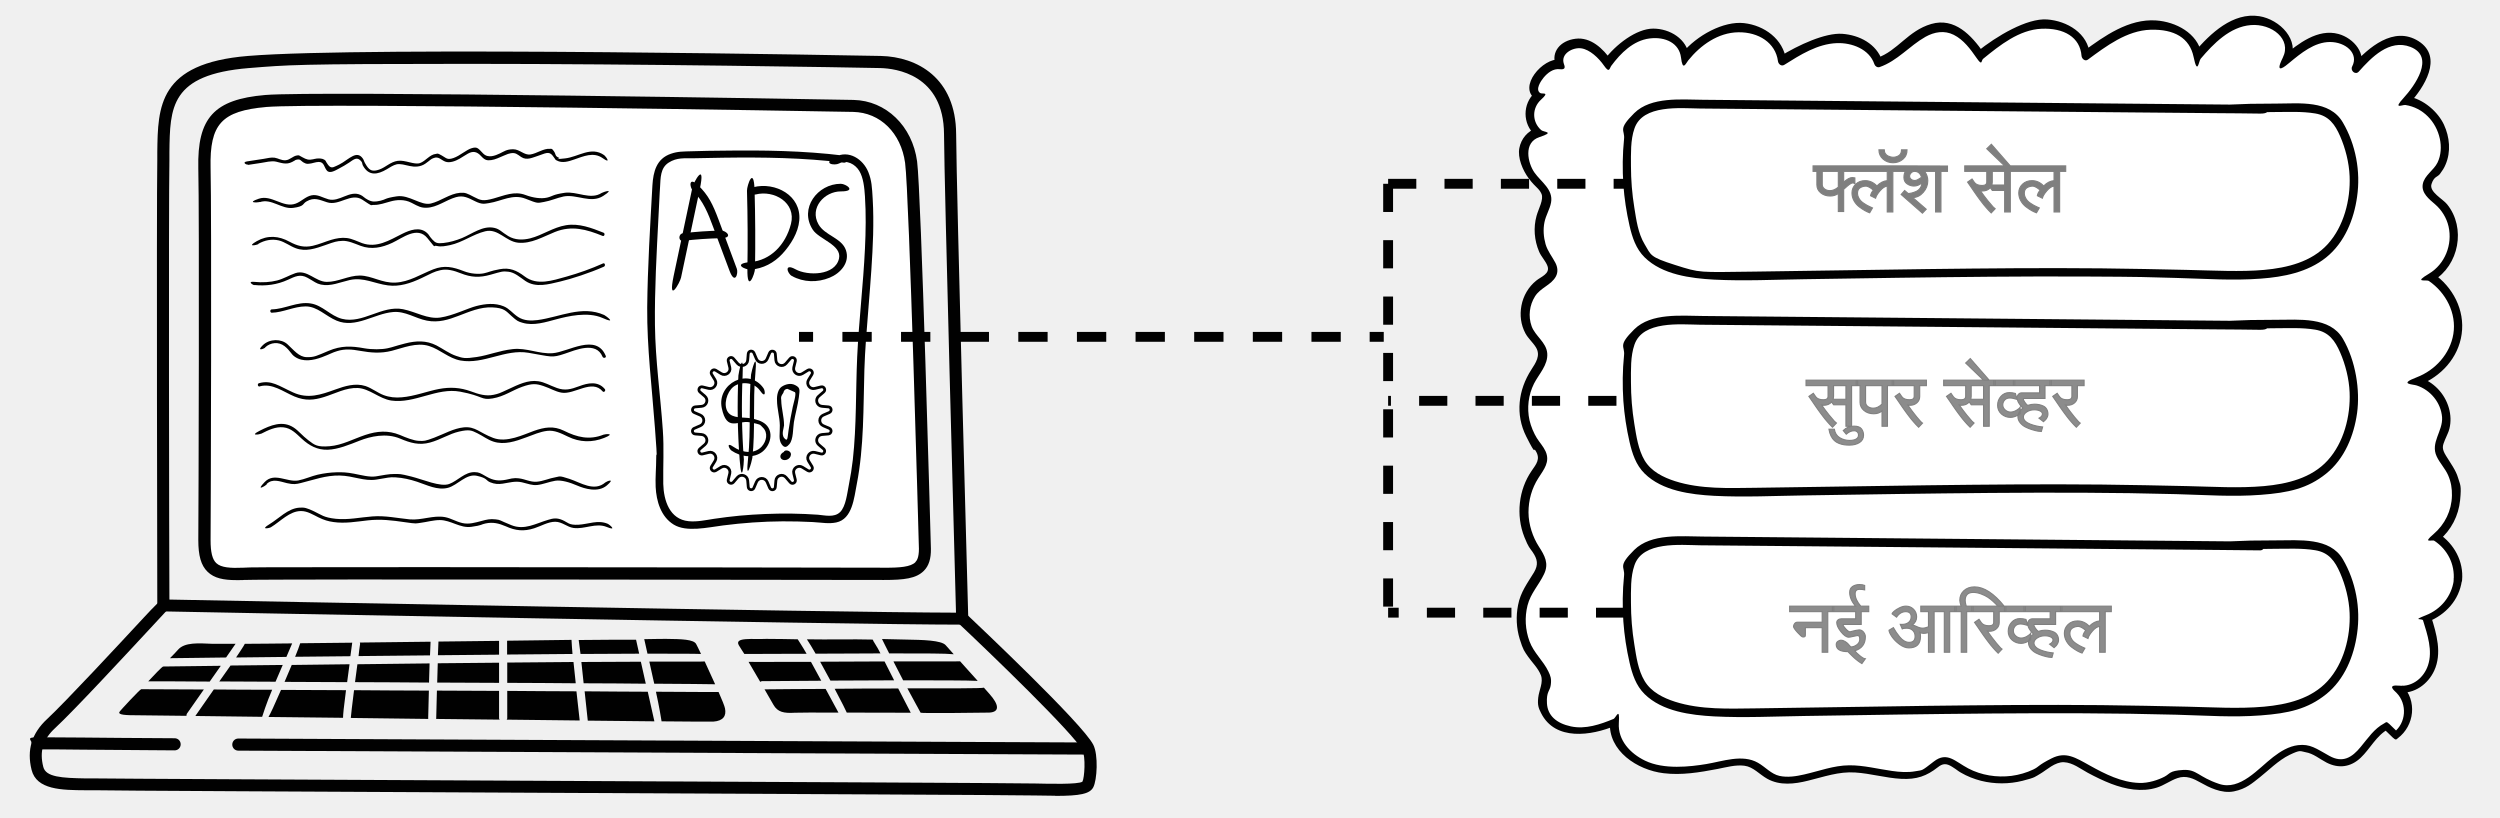
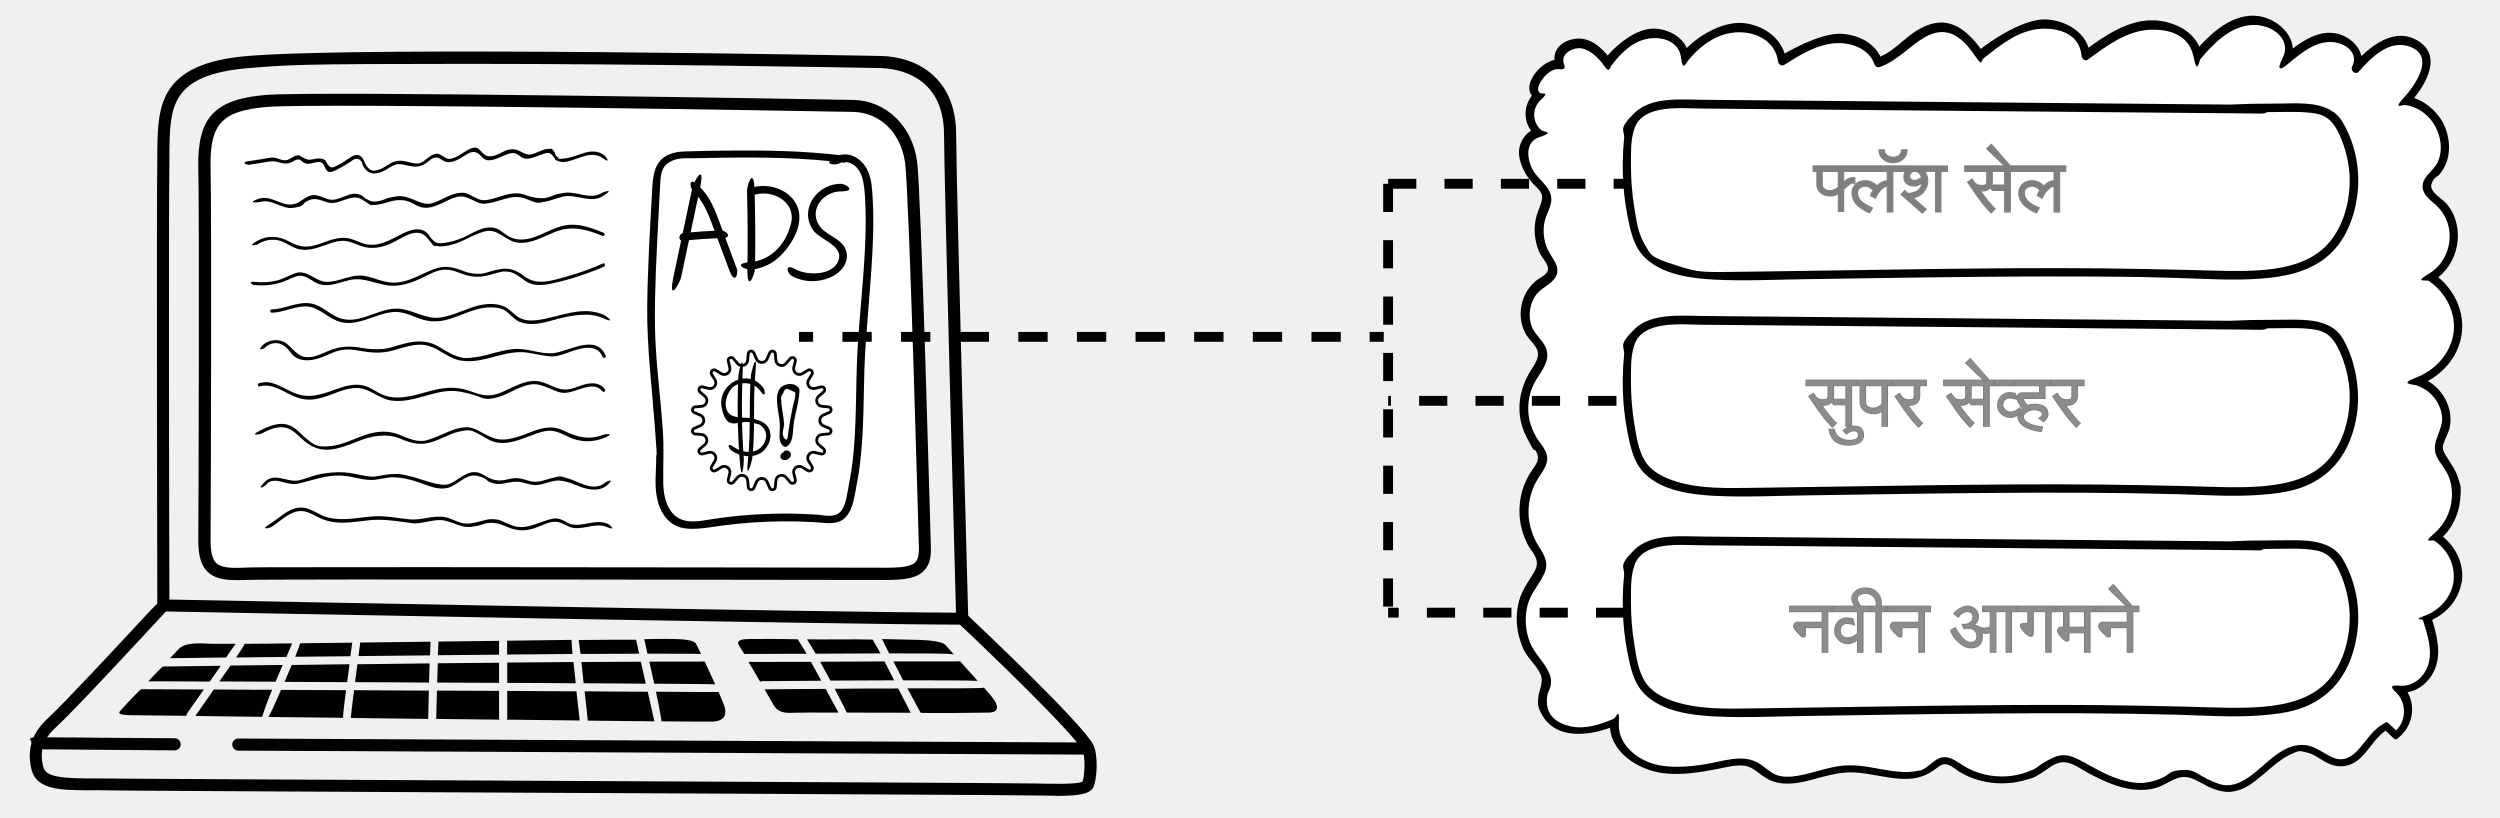
<svg xmlns="http://www.w3.org/2000/svg" id="Layer_1" version="1.1" viewBox="0 0 1773.8 580.2">
  <defs id="defs1">
    <style id="style1">
      .st0 {
        stroke-dasharray: 20 20;
      }

      .st0, .st1, .st2 {
        stroke-width: 7px;
      }

      .st0, .st1, .st2, .st3 {
        fill: none;
        stroke: #010101;
        stroke-miterlimit: 10;
      }

      .st2 {
        stroke-dasharray: 20.8 20.8;
      }

      .st4 {
        fill: #fff;
      }

      .st3 {
        stroke-width: 2px;
      }

      .st5 {
        fill: #010101;
      }
    </style>
  </defs>
  <g id="g2">
    <path class="st4" d="M1743.9,412.6c-1.4,11.8-10.1,22.5-21.8,26.8,3.2,10.2,6.5,21,4.1,31.5-2.4,10.4-12.5,20.2-23.7,18.7,9.2,8.8,7.9,25.4-2.6,32.8-2.2-2.2-4.4-4.3-6.7-6.5-13.1,6.5-17.9,26.8-32.7,26.2-8.2-.3-14.3-7.7-22.2-9.8-23-6.2-38.5,32.1-61.9,27.6-9.8-1.9-17.5-11.3-27.5-10.5-5.8.4-10.7,4.3-16,6.6-18.1,7.9-38.8-2.6-55.9-12.4-4.3-2.4-9-5-14-4.5-5.2.5-9.5,4.1-13.8,6.9-17.6,11.4-42.8,10.8-59.8-1.4-3-2.1-6.2-4.8-10-4.4-3.5.4-6,3.2-8.7,5.3-16.4,12.7-40.7-.6-61.8.9-18.5,1.3-38.4,14.1-54,4.5-3.8-2.3-6.7-5.7-10.7-7.6-5.9-2.8-13-1.7-19.5-.5-16.3,3.1-33.2,6.8-49.4,3.2-16.2-3.6-31.4-17.1-29.8-32.7-10,4.3-21.1,7.5-31.8,5.3-10.7-2.2-20.3-11.5-19.1-21.8.5-4.3,2.9-8.5,2.8-12.8-.2-6.5-5.5-11.6-9.4-16.9-11-15-11.4-36.3-1-51.7,3.4-5,8-10.1,7.2-15.9-.5-3.6-3-6.6-5-9.7-10.5-15.7-10.3-37.2.5-52.7,2.3-3.3,5.1-6.6,5.2-10.5,0-4.4-3.2-8-5.8-11.7-9.7-13.4-10.4-32.1-1.8-46.2,3.6-6,9-12.3,7.2-18.9-1.1-3.9-4.5-6.8-7-10.1-8.8-11.4-5.9-29.4,6.2-37.8,3.5-2.4,7.9-4.7,8.4-8.7.4-3.1-1.9-5.8-3.6-8.5-6.5-9.6-7.9-22.2-3.6-32.9,1.5-3.7,3.7-7.5,3-11.4-.6-3.5-3.4-6.2-5.9-8.9-5.1-5.4-9.8-11.7-10.7-18.9s3-15.4,10.4-17.4c-7.8-6.4-7.9-19.4-.1-25.8-9-5.2,5.1-24.5,15.5-22.5-3.2-7.4,5.8-15.6,14.3-14.9s15.2,7.1,19.7,13.9c6.8-9.4,16-18.3,27.9-20.6,11.9-2.3,26.2,4.9,27.1,16.3,8.9-11.2,22.2-20.3,37-20.8,14.8-.6,30.4,9.5,31.8,23.5,11.1-7,22.8-14.2,36.1-15.6,13.3-1.5,28.6,4.8,32.2,17,17.6-5.7,29.2-27.1,47.6-24.9,11.1,1.3,18.5,11,24.7,19.8,11.9-9.7,24.8-19.7,40.3-21.9,15.5-2.2,34,7.2,34.7,22,12.7-9.4,26.2-19.1,42.1-21.3,15.9-2.2,34.7,6.2,37.3,21.2,9.8-11.6,22-23.4,37.7-24.8,15.7-1.4,32.6,14.4,25.3,27.6,9-7.5,19-15.4,30.9-15.6,12-.2,24.1,12.1,18.3,21.9,6.1-6.8,12.5-13.8,21.1-17.5,8.6-3.6,20.1-2.8,25.8,4.3,8.6,10.9-1.3,25.9-10.9,36.1,23.6,3,36,34.9,20.2,51.7-2.5,2.7-5.7,5.3-5.9,8.9-.2,4.6,4.6,7.8,8.3,10.9,16.7,13.9,13.9,43-5.1,53.8,13.2,8.6,20.8,24.5,18.9,39.6-1.9,15.1-13.3,28.8-28.3,34.2,15.1,4.5,24.2,22,18.6,36-1.5,3.8-4,7.5-3.8,11.5.2,4.5,3.6,8.2,6.2,12,10.7,15.8,7.2,38.8-7.8,51,10.4,6.5,16.5,18.8,15.2,30.6Z" id="path1" />
    <path class="st5" d="M1741,411.8c-1.6,11.3-9.1,20.5-19.7,24.7s-2.6,2-2.1,3.7c3.1,10,7,21.5,3.5,31.9-2.9,8.7-10.9,15.3-20.2,14.4s-3.8,3.4-2.1,5.1c7.7,7.9,6.9,21.4-2,28.1l3.6.5c-2.2-2.2-4.4-4.3-6.7-6.5s-2.4-1.1-3.6-.5c-7.2,3.8-11.6,10.6-16.7,16.7-6.2,7.6-12.8,11.7-22.3,6.4s-13.6-8.6-22.2-7.6c-6.6.8-12.4,4.4-17.6,8.4-10.6,8.1-23.4,24.1-38.4,19.1s-15.7-10.5-25.6-9.9-9,2.6-13.2,4.8-11.4,4.7-18,4.4c-12.4-.4-24.1-6.3-34.7-12.2s-17.3-10.3-27.4-5.2-8.4,5.7-13,7.9-10.1,3.8-15.4,4.5c-10.4,1.3-21.4-.4-30.7-5.3s-15-12.2-24.4-4.9-7.7,5.9-13,6.9-11.2.6-16.7-.2c-10.1-1.4-20.2-4.1-30.4-4-11,.1-21.3,4.1-31.9,6.5-5.7,1.3-11.8,2.3-17.6,1s-9.9-6.3-15.2-9.3c-11-6.3-25.1-1-36.6.9s-30.1,4.1-43.5-2.4c-10.4-5-19.4-14.5-18.6-26.7s-2-3.6-3.8-2.9c-9.4,3.9-19.9,7.5-30.2,5.3s-16.5-7.7-17-16.3,2.1-8.6,2.7-13.1-.2-6.5-1.7-9.6c-3.7-7.7-10.4-13.2-13.4-21.4s-3.5-17-1.4-25.4c2.2-8.7,8-14.4,11.7-22.2,3.7-7.6.5-13.2-3.7-19.7s-7.3-15.5-7.3-24.2c0-8.6,2.3-17,7-24.3,3.9-6.1,8.5-11.5,5.1-19-1.6-3.5-4.2-6.2-6.2-9.4s-4.2-8.2-5.2-12.7c-1.9-8.6-.8-17.9,3.2-25.9,3.5-6.9,10.1-13.3,9.4-21.6-.7-7.8-8.6-12.2-11.1-19.2s-1.5-14.9,2.4-21.1,11.5-8,14.8-14.1c1.7-3.1,1.3-6.6-.3-9.7-2.4-4.6-5.5-8.2-7-13.3-1.4-5-1.8-10.3-.8-15.4s3.8-9.2,4.7-14.1c1.7-9.3-7.1-14.6-11.8-21.3s-8-21.3,3.5-25.1,3.1-3.4,1.3-5c-6.6-5.8-6.6-15.7-.1-21.6s.9-3.7-.6-4.7c-3.7-2.4.5-8.6,2.4-10.9,2.8-3.4,6.9-6.6,11.5-6s3.5-2.1,2.9-3.8c-2.5-7.2,6.4-11.9,12.4-11s12.2,6.7,16.1,12.3,3.8,1.9,5.2,0c6.6-8.9,15.5-17.8,27-19.3s21.2,3.5,22.4,13.5,3.3,4.4,5.1,2.1c8.7-10.8,21.2-19.8,35.6-20s26.4,7.5,28.1,20.5c.3,2.1,2.4,3.9,4.5,2.6,11.3-7.1,23.6-14.9,37.3-15.4,10.5-.4,23,4.2,26.6,14.9.5,1.5,2.1,2.6,3.7,2.1,12.7-4.4,21.1-15,32.6-21.5,6.3-3.5,13.4-4.7,20-1.4,7,3.5,11.9,10.2,16.2,16.4s3.1,1.9,4.7.6c11.8-9.6,25.5-20.6,41.4-21.3s27.4,6,28.4,19.3c.2,2,2.5,4.1,4.5,2.6,13-9.6,27.7-20.7,44.5-21.2s27.7,5.8,30.5,19.3,3.6,3,5,1.3c9.1-10.7,20.7-22.7,35.6-23.9s29.2,10,22.7,23.1,2.1,5.8,4.7,3.6c8.1-6.7,17.7-14.7,28.8-14.7s20.6,8.1,15.7,17.4c-1.5,2.9,2.3,6.3,4.7,3.6,8.9-10,21.7-23.3,36.7-17.5,17.8,7,2.9,27.7-4.9,36.2s-1,4.7,1.3,5c12.5,1.9,21.8,11.8,24.4,23.9,1.2,5.6.9,11.7-1.6,16.9-2.7,5.6-9.4,9.1-10.5,15.4s4.5,10.6,8.9,14.4,8,9.4,9.4,15.6c2.9,12.8-2.5,26.7-13.9,33.5s-1.8,3.9,0,5.2c12,8.2,19.7,22.9,17.3,37.6-2.3,14.1-12.9,25.7-26,30.7s-3,4.8,0,5.8c9.8,3.2,17.2,12.2,18,22.5.7,9.9-8.5,18.1-3.8,27.9,2.2,4.7,6,8.5,8.1,13.3s2.8,9.5,2.7,14.4c-.2,10.7-5,20.5-13.1,27.4s-.9,3.7.6,4.7c9.4,6.2,14.7,16.7,13.7,28s5.7,3.8,6,0c1.2-13.4-5.6-25.8-16.7-33.2l.6,4.7c8.4-7.2,13.6-17.3,14.7-28.3s0-10.8-1.5-16-5.3-10.3-8.5-15.5-2.5-7-.8-11.2,2.5-5.2,3.2-8c1.2-4.8,1-10-.4-14.8-3-10.4-11-18.6-21.3-21.9v5.8c15.6-5.9,28.1-19.4,30.4-36.3,2.4-17-6.3-33.5-20.2-43v5.2c18.3-10.9,23.4-37.5,9.9-54.2-3.1-3.9-12.9-8.8-11.1-14.4s4.3-4.9,6-7.2,3-4.2,4-6.7c3.9-9.1,2.9-19.5-1.2-28.3s-14.4-18.3-25.8-20l1.3,5c10.2-11,24.4-32.8,6.5-44.2-17.6-11.1-35.6,4.6-46.7,17l4.7,3.6c5.9-11.3-3.9-22.7-14.8-25.7-14.7-4-28.6,6.9-39.1,15.7l4.7,3.6c7.5-15-7.4-29.6-21.7-31.9-18.8-3-34.9,12.3-46,25.4l5,1.3c-3-14.8-18.3-22.7-32.3-23.7-19.4-1.3-36.7,11-51.5,21.9l4.5,2.6c-1.2-15.4-16.2-24.2-30.4-25.2s-35.7,11.7-49.7,23l4.7.6c-8.6-12.3-20.5-25.2-37.1-20.4s-23.9,19.1-38.5,24.1l3.7,2.1c-4.1-12.1-16.2-18.3-28.3-19.2s-31.2,7.9-44.4,16.1l4.5,2.6c-2-15-15.5-24.7-29.9-26.3s-33.5,8.6-44,21.5l5.1,2.1c-1.5-12.4-13.7-19.7-25.5-19.7s-26.7,11.2-35,22.5h5.2c-5.7-8.2-14.5-16.7-25.4-15.3s-17.3,9.4-14.1,18.6l2.9-3.8c-11.7-1.5-30.1,19.4-17,28.1l-.6-4.7c-8.8,8-8.8,22.2.1,30.1l1.3-5c-6.6,2.2-11.1,7.6-12.4,14.3s2.2,15.6,6.9,21.8,7,6.6,8.8,10.6-2.2,10.8-3.5,15.7c-2.3,8.3-1.6,17.3,1.8,25.3,1.5,3.6,4.7,6.7,6,10.3,1.9,5.5-4.6,7.5-8,10.3-5.5,4.4-9.2,10.8-10.5,17.7s-.4,13.7,2.8,19.7c2,3.7,5.3,6.4,7.5,10,3.5,5.7-.2,11-3.3,15.8-9.3,14.4-11.5,31.7-3.6,47.4s4.6,6.7,6.7,10.2c3.6,5.8.4,9.4-2.9,14.2-4.6,6.7-7.4,14.5-8.3,22.6-.9,8.2.1,16.7,3.2,24.4s3.6,7.3,5.9,10.7c3.4,5,4.1,8.9.9,14.3-4.7,7.7-9.6,14.1-11.3,23.2-1.6,8-1.2,16.4,1.2,24.2s3.3,8.6,5.9,12.4,7.2,8.2,9.1,13.2-1.3,10.5-1.9,15.9.3,7.5,2,10.9c10,20.1,35.8,16.1,52.7,9l-3.8-2.9c-1.5,20.9,19.6,34.4,38,36.6,12.8,1.6,25.7-.6,38.3-3,6.2-1.2,12.8-3.1,19.1-2.3s10.6,6.1,16.1,9.2c9,5.1,19.5,3.8,29.1,1.4,11.1-2.7,21.8-6.6,33.4-5.8,11,.7,21.6,3.9,32.6,4.5s18.1-2,26-8.2c3.5-2.8,6.1-2.9,10.1-.4s4.1,3,6.3,4.2c4.4,2.6,9.3,4.5,14.3,5.8,9.6,2.4,19.9,2.4,29.4,0s8.9-2.9,12.9-5.2,10.2-8.3,16.5-8,11.7,4.7,16.9,7.5,10.9,5.6,16.6,7.8c10.2,3.9,21.8,6.1,32.5,2.7,5.1-1.6,9.5-5,14.5-6.7,6.2-2.2,11.4.3,16.7,3.3s14.6,7.9,23.4,6.1,13-5.8,18.5-10.1,13.1-12,21-15.8,7.4-2.6,11.3-1.9c5.6.9,10.1,4.9,15,7.4,8.6,4.4,17.1,3.2,24.1-3.4,6.9-6.5,11.1-15.8,19.7-20.4l-3.6-.5c2.2,2.2,4.4,4.3,6.7,6.5s2.6,1.3,3.6.5c11.9-9,13.8-26.7,3.2-37.5l-2.1,5.1c10.7,1,20.3-6,24.7-15.5,5.7-12.3,1.7-26.3-2.2-38.5l-2.1,3.7c12.4-4.9,22-15.4,23.9-28.9.5-3.8-5.2-5.4-5.8-1.6Z" id="path2" />
  </g>
  <path class="st5" d="M115.8,433.8c-2.3,0-4.2-1.9-4.2-4.3,0-2.8-.6-281.8,0-316v-5.5c.4-32.4.8-63.1,64.3-68.3,84.3-7,445.6-.1,449.1,0,25.7.6,53.2,15.5,53.4,55.4.2,39.5,8.5,340.7,8.6,343.7,0,1.2-.4,2.3-1.2,3.1-.8.8-1.9,1.3-3.1,1.3-81.4,0-562-9.3-566.9-9.4ZM176.5,48.3c-55.7,4.6-55.9,27.8-56.3,59.8v5.6c-.6,31.9-.2,276.5,0,311.7,46.9.9,469.9,9.1,558.1,9.3-1-37.6-8.3-302.6-8.5-339.5-.2-42.5-34.5-46.6-45-46.9-22.9-.5-170.4-3-293.1-3s-127.6.8-155.1,3Z" id="path3" />
  <g id="g5">
    <path class="st4" d="M652,389.5c0,6.1-1.4,8.3-2.5,9.4-3.3,3.3-10.9,4-22.2,3.9-12.2,0-194-.4-324.1-.4s-123.8.1-130.5.4c-9.1.4-15.9,0-19.3-3.3-2.8-2.7-4-7.8-4-16.2.2-21.6.8-232.3,0-264.1-.7-31.2,7.8-40.5,39.6-43.3,35.1-3.1,398.5,3.1,416.4,3.5,19.2.4,33.9,15,36.8,36.2,2.9,21.5,9.7,269.9,9.8,273.8Z" id="path4" />
    <path class="st5" d="M650.7,114.5c-3.4-25.1-22-43.1-45.1-43.6-18.7-.4-381.2-6.6-417.4-3.5-36.3,3.1-48.3,16.2-47.5,52,.8,31.7.2,242.2,0,263.8,0,11,1.9,18,6.6,22.5,4.7,4.6,11.4,5.9,20.3,5.9s3.4,0,5.3-.1c19.3-.8,435.5,0,454.2,0,14.4,0,22.9-1,28.4-6.5,3.5-3.5,5.1-8.5,5-15.6h0c-.3-10.4-6.9-252.9-9.8-274.9ZM649.5,398.9c-3.3,3.3-10.9,4-22.2,3.9-12.2,0-194-.4-324.1-.4s-123.8.1-130.5.4c-9.1.4-15.9,0-19.3-3.3-2.8-2.7-4-7.8-4-16.2.2-21.6.8-232.3,0-264.1-.7-31.2,7.8-40.5,39.6-43.3,35.1-3.1,398.5,3.1,416.4,3.5,19.2.4,33.9,15,36.8,36.2,2.9,21.5,9.7,269.9,9.8,273.8,0,6.1-1.4,8.3-2.5,9.4Z" id="path5" />
  </g>
  <path class="st5" d="M748.7,564.7c17.6,0,24.5-1.4,27-6.1,2.7-5.1,3.7-23,0-30.2-7.7-15.1-82-85.1-90.4-93.1l-5.9,6.3c22.7,21.3,82.7,79.1,88.6,90.7,2.4,4.7,1.5,19.6,0,22.3-2.8,2.1-24.4,1.5-33.6,1.3-11.2-.3-183.5-1.1-350.1-1.9-158-.8-307.3-1.5-316.2-1.7h-7.2c-17.1-.3-28.4-.9-30.2-8.2-2.8-11.1-.2-19.6,8.5-27.6,13.5-12.5,51.1-53.1,69.2-72.6,5.7-6.2,9.5-10.3,10.1-10.9l-2.9-2.9-.8-4.4q-1.5.3-12.7,12.4c-18,19.4-55.5,59.8-68.7,72.1-10.9,10.1-14.5,21.9-11,36,3.5,14.2,21.3,14.4,38.4,14.5h7.1c9,.3,158.3,1,316.4,1.8,166.6.8,338.8,1.6,349.9,1.9,5.5.1,10.2.2,14.4.2Z" id="path6" />
  <path class="st5" d="M771.9,535.4v-8.6s-385.4-1.7-602.8-2.8h0c-2.4,0-4.3,1.9-4.3,4.3,0,2.4,1.9,4.3,4.3,4.3,217.4,1.1,602.8,2.8,602.8,2.8Z" id="path7" />
  <path class="st5" d="M123.9,532.4c2.4,0,4.3-1.9,4.3-4.3,0-2.4-1.9-4.3-4.3-4.3-30.6-.2-50.7-.3-65.6-.5-13.4-.1-22.6-.2-31.5-.2s-4.3,1.9-4.3,4.3,1.9,4.3,4.3,4.3c8.9,0,18,0,31.4.2,14.9.1,35,.3,65.6.5h0Z" id="path8" />
  <g id="g42">
    <path class="st5" d="M354.1,464.5v-9.7s0,0,0-.1c-14,.2-28.5.4-43,.5-.1,2-.2,5.4-.4,9.7,14.6-.1,29.1-.3,43.3-.4Z" id="path9" />
    <path class="st5" d="M254.4,465.5c16.5-.2,33.6-.4,50.7-.5.1-4.1.3-7.6.4-9.7-17.1.2-34,.4-50.2.6,0,.3.3.6.2.9-.4,2.7-.8,5.6-1.1,8.7Z" id="path10" />
    <path class="st5" d="M359.9,464.4c16.2-.1,31.7-.3,46.3-.4,0,0-.8-9.6-.7-10-14,.2-29.5.4-45.7.6,0,0,0,.1,0,.2v9.6Z" id="path11" />
    <path class="st5" d="M209.4,466c12.4-.1,25.6-.3,39.2-.4.4-3,.8-6.1,1.3-9.5,0,0,0,0,0-.1-13.1.2-25.5.3-36.9.4,0,.4-2.5,7-3.6,9.6Z" id="path12" />
    <path class="st5" d="M411.9,464c15.4-.1,29.5-.2,41.6-.2-.8-3.6-1.6-7-2.2-9.9,0-.1-24.5,0-40.7.2,0,.2,1.3,10,1.3,10Z" id="path13" />
    <path class="st5" d="M460.7,469.4l2.7,12.2c.3,1.2.5,2.3.8,3.5,21.9.1,37.5.3,43.2.4-2.4-5.4-5.1-11.2-7.4-16.2-.5.3-17.5,0-39.3.1Z" id="path14" />
    <path class="st5" d="M497.4,464c-1.7-3.7-3.1-6.3-3.5-7.1-1.8-3.2-10.1-3.5-21.2-3.6-1.3,0-6.9,0-15.6.2l2.3,10.3c19.6,0,33.3,0,38,.2Z" id="path15" />
    <path class="st5" d="M167.6,466.5c10.7-.1,22.7-.3,35.6-.4,1.4-3.3,2.8-6.6,4.1-9.6-13,.1-24.5.3-33.6.3,0,.5-6.2,9.7-6.2,9.7Z" id="path16" />
    <path class="st5" d="M359.9,470.1v14.4c16.9,0,33.2.2,48.6.3l-1.6-15.1c-14.6.1-30.4.2-46.9.4Z" id="path17" />
    <path class="st5" d="M459.6,490.8c-13.1,0-28.2-.2-44.8-.3l2.2,20.5c0,.1,0,.2,0,.3,17.8.2,33.9.4,47.3.5h0c-.2-1.1-2.2-10-4.7-21Z" id="path18" />
    <path class="st5" d="M167.3,456.8c-9.3,0-15.1,0-16.4,0-10-.4-19.9-1.3-24.7,4.3-.7.8-2.7,3-5.6,5.9,6,0,20.3-.3,39.8-.5l6.8-9.8Z" id="path19" />
    <path class="st5" d="M163.5,472.3l-7.9,11.2c11.9,0,25.4.1,39.9.2,1.7-3.8,3.4-7.9,5.1-11.9-12.8.1-25.2.3-37.2.4Z" id="path20" />
    <path class="st5" d="M509.8,491c-.2,0-19.6,0-44.4-.2,2.2,9.8,4,20.7,4,21,21.6.2,35.4.3,36.7.2,7.1-.5,9.4-4.1,8.3-9.4-.3-1.6-2.1-6.1-4.6-11.7Z" id="path21" />
    <path class="st5" d="M310.6,470.6c-.1,4.3-.3,9-.4,13.7,14.8,0,29.5.1,43.9.2v-14.3c-14.1.1-28.7.3-43.5.4Z" id="path22" />
    <path class="st5" d="M253.6,471.2c-.6,4.3-1.1,8.6-1.7,12.8,17.1,0,34.8.2,52.5.3.1-4.6.3-9.3.4-13.6-16.9.2-34.1.4-51.2.6Z" id="path23" />
    <path class="st5" d="M207,471.8c-1.9,4.5-3.6,8.5-5.1,12,14,0,29,.1,44.4.2.5-3.7,1-7.9,1.7-12.7-13.8.2-27.5.3-40.9.5Z" id="path24" />
    <path class="st5" d="M245.5,489.7c-16.1,0-31.6-.2-46.1-.2-4.8,11.1-7.4,16.6-8.9,19.2,16.5.2,34.3.4,52.9.6,0-2.3.5-7.4,2.1-19.6Z" id="path25" />
    <path class="st5" d="M144.7,489.2c-25.2-.1-43.7-.2-44.5-.2-.8,0-15.1,15.3-15.5,16.2-.9,2.1,4.6,2.3,13.4,2.3,1.5,0,14.3.1,34.2.4,0-.5,0-1.1.3-1.5l12.1-17.3Z" id="path26" />
    <path class="st5" d="M193.1,489.4c-15.2,0-29.2-.1-41.4-.2l-13.1,18.8c13.9.2,28.8.4,47.4.6,0,0,3.1-10,7.1-19.2Z" id="path27" />
    <path class="st5" d="M359.9,490.2v19.5c0,.4-.3.6-.4.9,18.2.2,35.6.4,51.8.6l-2.3-20.7c-15.5,0-32.1-.2-49.2-.3Z" id="path28" />
    <path class="st5" d="M156.5,472.4c-13.6.2-40.7.5-40.7.5-.8,0-6.8,6.5-10.6,10.5,6.2,0,21.9,0,43.6.2l7.8-11.1Z" id="path29" />
    <path class="st5" d="M304.3,490c-17.9,0-35.7-.2-53.1-.3-1.3,10.1-2.2,18.1-2.3,19.7,18,.2,36.5.4,55,.7,0-.1-.1-.2-.1-.4,0-.8.2-9.4.5-19.7Z" id="path30" />
    <path class="st5" d="M412.5,469.7l1.6,15.1c16.2,0,31.1.2,44.1.3-1.1-5.1-2.3-10.5-3.5-15.6-12.2,0-26.5.1-42.3.2Z" id="path31" />
    <path class="st5" d="M354.1,490.2c-14.5,0-29.3-.1-44.1-.2-.3,10.7-.5,19.6-.5,19.8,0,.1-.1.2-.1.3,15.2.2,30.4.4,45.1.5-.1-.3-.4-.5-.4-.9v-19.5Z" id="path32" />
    <path class="st5" d="M528.1,464c.8,0,14,0,28.2-.1,5.6,0,10.8,0,16,0-2.7-4.9-6-9.7-6.3-10.3,0,0-19.4-.4-22.3-.3-9.1.5-22.9-1.5-19.5,4.5.9,1.6,4,6.3,4,6.3Z" id="path33" />
    <path class="st5" d="M624.7,463.6c-2.4-5-5.1-8.4-5.5-9.8-14.5-.4-31.3.1-46.7-.2,1.6,2.4,3.8,6,6.2,10.2,18.4,0,33.5-.2,46-.2Z" id="path34" />
    <path class="st5" d="M633.9,469.3c2.2,4.2,4.6,8.8,6.9,13.4,24.2,0,45.3,0,52.9.4-4-4.4-8.5-9.5-12.5-13.9-.4.2-24.1,0-47.3.1Z" id="path35" />
    <path class="st5" d="M676.7,464.2c-2.7-3.1-4.9-5.4-5.7-6.4-3.1-3.6-16.9-3.8-28-4-2.6,0-8.9-.2-17.2-.4.8,1.6,3,6.2,5.1,10.2,26.6,0,39.5,0,45.8.6Z" id="path36" />
    <path class="st5" d="M623.3,454.8s0,0-.1,0h0s0,0,0,0Z" id="path37" />
    <path class="st5" d="M581.9,469.5c2.4,4.3,4.9,9,7.3,13.4,14.3,0,30.1-.2,45.2-.2-2.8-5.5-5-9.8-6.8-13.4-14.9,0-31.1.1-45.6.2Z" id="path38" />
    <path class="st5" d="M701.9,492.2c-1-1.1-2.3-2.6-3.8-4.3-.5.6-27.3.5-54.3.5,3.2,6.2,7.4,13.4,9.4,17.3.2.5,45.6,0,48.7-.1,7.7-.4,6.9-5.7,0-13.4Z" id="path39" />
    <path class="st5" d="M592.2,488.7c4.7,8.9,8.3,16,8.6,16.9,14,0,30.1,0,45.4.1-3.4-6.5-6.3-12.2-8.9-17.2-14.4,0-29.9,0-45.1.2Z" id="path40" />
    <path class="st5" d="M582.7,483c-2.5-4.6-5-9.2-7.3-13.4-7,0-13.5,0-19,0-14.9.1-21.9.1-25.3,0,2.6,4.5,5.5,9.4,8.3,14.2.4-.2.7-.5,1.2-.5,2,0,19.6-.2,42.2-.3Z" id="path41" />
    <path class="st5" d="M542.4,489c3,5.2,5.5,9.5,6.4,11.1,2.9,5.1,7.3,6.1,15.1,5.6,2.3-.1,14.6-.2,31-.1-1.5-2.7-5-9.3-9.1-16.8-15.9,0-30.9.2-43.4.3Z" id="path42" />
  </g>
  <path class="st5" d="M176,117c3.1-.5,6.1-1,9.2-1.4s7.2-1.7,10.7-.9,7.2,2.4,11.4.2,1.4-1.1,2.1-1.3c3.9-1.3,3.7.4,6,1.7s2.8.9,4.4.8,4.2-1.2,6.4-1.2c3.9,0,3.7,3.9,5.8,6.2s6-.2,8.5-1.5,4.9-2.7,7.3-4.3,4.9-3.9,7.3-2,1.7,2.8,2.3,4c4.2,7.9,10.6,6.6,17,2.8,2.2-1.3,4.5-2.9,7-3.5s6.2.5,9.4,1.2,7.4.8,11-1.7,3.8-3.3,6-4c3.5-1.3,5.2,1.5,8.2,2.6s7-.3,10.1-2.1,3.9-2.5,5.9-3.6c3.6-2,6.4-1.5,9.3,1.7s4.4,3.2,7.2,2.9,6.1-2,9-3.2,3.3-1.4,5-1.7c3.4-.5,4.5.8,7.3,2.7,4,2.7,8.2.3,12.4-1s7.2-3.5,9.9,0,1.4,2.6,3,3.5c3.8,2.1,8.5.6,12.2-.7,6.7-2.3,13.8-5.6,20.3-1s2.2-1.3,1.1-2.1c-9.4-6.6-18.3,1.3-27.9,2.3s-2.8.2-4.1-.4c-3.2-1.3-2.1-2.5-3.7-4.7s-1.4-1.6-2.8-1.7c-4.5-.4-9.3,3.3-13.8,4s-7.6-3.7-12.3-3.7-6.5,1.6-9.5,3-8.2,3.7-11.8,0-4.1-4.9-8-3.8-8.4,5.4-13,7-5.1,0-8.4-1.8-2.6-1.3-4.1-1.1c-4.4.4-7.3,5.1-11.3,6.5s-10.4-2.3-15.7-1.6-8.6,4.6-13.2,6.2-6.7.8-9-2.7-1.6-3.7-2.8-5.3c-2-2.7-4.3-2.9-7.1-1.5s-4.7,3.1-7,4.5-3,1.7-4.5,2.4c-3,1.5-4.2,1.6-6.1-1s-1.1-2.5-2.5-3.4-3.6-1-5.4-.8-1.7.4-2.5.5c-3.2.7-4.7.2-7.6-1.4s-2.2-1.5-3.9-1.3c-2.9.4-5,3.2-8.1,3.4s-5.1-1.4-7.7-1.8-5.2.4-7.8.8c-3.9.6-7.8,1.2-11.7,1.8s-.8,2.5.6,2.3h0Z" id="path43" />
  <path class="st5" d="M184.4,143.4c8.2-2.8,15.4,5.2,23.6,4.1s6.4-2.8,9.5-4.6c5.5-3.2,9.1-1.1,14.5.6,8.7,2.9,17-7.1,25.1-1.8s5,3.6,8.4,3.7,7.8-1.4,11.7-2.5,9.7-1.7,14.8,1,6.8,3.6,10.7,3.5c7.4-.2,13.7-5.5,20.8-7.5,5.4-1.5,8.7.5,13.6,2.9s6.5,1.8,9.9,1.3c8.9-1.4,16.8-6.7,25.9-3.1s8.2,3.1,13,2.3,9.3-2.9,14-3.9c9.4-1.8,19.3,5.3,28.1-.4s.1-2.8-1.1-2.1c-8,5.2-17.6-1.4-26.3-.1s-8.2,2.4-12.4,3.4-10,.2-15.5-1.9c-7.8-2.9-14.8.4-22.4,2.5s-9.3,1.4-14.1-1.1-6.1-3.2-9.8-2.9c-7.3.6-13.6,5.9-20.7,7.6s-15.3-6.4-24.1-5.1-7.7,2.2-11.6,3.1-6,.9-8.9-.6-3.4-2.7-5.3-3.5c-7.7-3.6-15,5.3-22.8,3.1-4-1.1-7.7-3.7-12-2.8s-7.3,4.5-11.3,5.9c-8.9,3.2-17-6.6-26.1-3.5s-.7,2.8.6,2.3h0Z" id="path44" />
  <path class="st5" d="M183.3,173c4.5-2.6,9.6-3.6,14.6-2.4,4.3,1.1,7.8,4,11.9,5.5,7.1,2.7,14.2.2,21-2.2s7.9-2.8,12.1-3,8.6,1.9,12.9,3.5c7.7,2.9,15.2,1.3,22.5-2.1s17.8-12.1,24.9-3.4,3.5,4.8,6.7,5.6,6.4,0,9.5-.6c8.8-1.9,16.2-7.7,24.9-9.8,9.2-2.2,14.5,7.2,23.3,8.1,9.3.9,17.6-4.2,26.1-7.6,11.9-4.8,22.4-1.9,33.9,2.8,1.3.5,1.9-1.8.6-2.3-8.5-3.4-17.4-6.8-26.6-5.3s-16.7,7.1-25.4,9.3c-5.2,1.3-10.8,1.3-15.6-1.6s-5.9-4.9-9.8-5.8c-8.1-1.9-15.8,4.2-23,7.2-4.2,1.7-8.6,3-13.1,3.5s-5.7,0-8-2.5-2.2-3.3-3.7-4.6c-5.1-4.7-12.2-2.1-17.6.6-9.2,4.6-18.1,10.3-28.5,6.6-3.6-1.3-6.9-3.1-10.7-3.6-3.8-.5-7.6.2-11.3,1.3s-8.6,3.2-13,4.2c-6.3,1.4-10.9.1-16.5-2.9-7.6-4.2-15.5-4.8-23.2-.4s-.1,2.8,1.1,2.1h0Z" id="path45" />
  <path class="st5" d="M180.3,202.2c8.2.9,16.4-.2,24-3.7,5-2.3,8.7-4.3,13.9-1.4s6,4,9.5,4.8c6.9,1.5,13.7-1.7,20.4-3.2,9.9-2.2,17.7,2.6,27.2,3.8,8.2,1.1,16.2-1.6,23.6-5.1s8.8-4.6,13.6-5.7,9.6.3,14.4,2.2c7.5,3,13.4,3.2,21.2,1s8.4-2.6,12.7-2.1,8,3.8,11.9,6.5c7.5,5.1,16.5,2.4,24.6.5s21.1-6.1,31.2-10.6c1.3-.6.7-2.9-.6-2.3-8.5,3.8-17.2,6.9-26.1,9.4-9.8,2.7-20.7,6.6-29.6-.2-5.7-4.3-10.6-6.4-17.6-5.1s-7.5,2.1-11.2,2.9-9.5.4-14.3-1.5c-7.7-3-13.8-4.4-21.7-1.3-8.9,3.5-17,8.9-26.7,9.4s-16.7-4.9-25.4-5c-8.1,0-15.5,4.6-23.5,4.5s-13.9-9-22.2-6.2c-4.4,1.5-8.4,4-13,5.2s-10.6,1.6-16,1-1.4,2.2,0,2.4h0Z" id="path46" />
  <path class="st5" d="M192.7,221.9c8.3-.2,15.9-4.5,24.2-4.5s14.2,6.9,21.9,10.1c13.6,5.7,26.7-5,40.1-6.1,8.7-.8,15.7,4.5,24,6.1s15.3-.7,22.4-3.4c7.7-2.9,15.5-6.4,24-6s9.6,2.5,13.6,6.1,4.7,3.9,7.8,4.8c7.9,2.4,16.6-.5,24.2-2.5s22-5.6,32.6-.9,2.6-1.4,1.2-2.1c-15.9-7.1-31.4,1.5-47.3,3.6-4.7.6-9.7.5-13.8-2.2s-6.1-5.9-10.3-7.6c-6.1-2.5-12.9-1.8-19.2-.2s-16.7,6.9-25.7,8.2-17.1-4-26.4-5.9c-15.1-3-28.6,10.6-43.4,6.8-8.2-2.1-13.7-9.6-22.2-10.9-9.4-1.5-18.2,4-27.5,4.2-1.5,0-1.5,2.4,0,2.4h0Z" id="path47" />
  <path class="st5" d="M188.1,246.5c3.8-3.6,9.6-4.2,13.8-.9s4.4,5.6,7.4,7.6c5.7,3.9,13.1,2.5,19.2.2s7.1-3.2,10.8-4.3c5.4-1.7,10.6-1.2,16-.2,7.9,1.4,14.8,2,22.7,0s17.5-6.2,26.4-3.4c8,2.5,14,8.8,22.4,10.3,16.4,2.9,31.6-8.3,48.1-5.5s16.5,3.8,25.7.7c7.7-2.6,22.3-9.1,26.9,2.1.6,1.4,2.9.8,2.3-.6-6.8-16.4-26.7-2.7-37.7-1.9-9.6.7-18.5-4-28.3-2.9s-16.9,4.3-25.5,5.6-9.9.8-14.7-.8-9.3-5-13.9-7.4c-7.3-3.7-14.5-3.4-22.3-1.4s-8.2,2.5-12.4,3.4-10.9,1-16.6,0c-9.2-1.7-16.4-1.9-25.2,1.8s-10.1,4.6-15.6,4.5-9.1-5-13.6-9.1-12.7-4-17.5.6.6,2.7,1.7,1.7h0Z" id="path48" />
  <path class="st5" d="M184.4,274.1c8.8-2.4,16.6,3.9,24.5,7.2s13.9,2.6,21,.4c7.8-2.4,15.7-6.8,24-6.4s15.2,7.6,23.7,8.9c16.6,2.4,32.3-9.4,48.9-6.3s14.7,6.2,23,4.8,14-5.8,21.1-8.3,9.9-2.2,15-.5,8.3,3.9,12.8,4.7c9.2,1.6,21.6-9.9,29.2-.9.9,1.1,2.5-.6,1.5-1.7-4.9-5.8-12-4.3-18.1-2s-10.2,3.3-15.8,1.3-8.6-4.1-13.3-4.8c-7.4-1.1-14.4,2.5-21.1,5.6s-6.9,3.2-10.5,4c-5.6,1.2-10.7-.4-16.1-2.4-7.7-2.8-14.8-3.2-22.8-1.7s-17.4,5.2-26.4,5.9c-4.4.4-8.7,0-12.9-1.6s-8.3-4.9-12.8-6.4c-7.2-2.3-14.6,0-21.5,2.5-10.2,3.7-19.3,6.8-29.7,2.1s-15.5-9.1-24.4-6.6c-1.3.4-.8,2.7.6,2.3h0Z" id="path49" />
  <path class="st5" d="M185.4,307.7c4.9-2.5,10.2-5.1,15.7-4.5s8.9,4.3,12.8,7.9c5.6,5.2,11.3,8.2,18.6,8s15.4-3.6,22.8-6.5,18.6-5.6,28.6-1.4c7.3,3.1,13.5,4.9,21.2,2.8s13.6-6.2,20.7-7.8,8.7-.9,12.9,1.2,7.3,4.6,11.3,5.9c7.8,2.6,15.9-.2,23.4-3,4.9-1.8,9.8-4,14.9-4.6s9.7,1.7,14.7,4.1c8.3,4.1,17.2,4.3,25.7.9s.7-2.8-.5-2.3c-10,4-18.7,1.9-28.1-2.8-7.3-3.6-13.8-2.5-21.2.1s-19.3,8.7-29,5-12.6-8.2-20.7-7.5c-7.3.7-14.1,4.7-21,7.3s-7.2,2.4-10.9,2.3-9.2-2.3-13.6-4.2c-8.3-3.4-16.1-2.8-24.5,0s-16.5,7.3-25.3,8-10.5-.7-15.1-4.2-6.7-6.6-10.5-9.1c-7.9-5.1-16.3-1.6-24,2.3s-.2,2.7,1,2.1h0Z" id="path50" />
  <path class="st5" d="M189.1,343.5c4.2-4.3,9.7-1.8,14.5-.7s6.6.7,9.9-.1c9.3-2.3,17.7-5.5,27.5-5.3s17.3,4.2,25.9,2.9,9.1-1.9,13.8-1.6c5.2.3,10.3,1.5,15.2,3.1,7,2.3,14.5,6.3,22,4.3,6.9-1.9,12.9-10.2,20.5-8.5s6.2,3.3,9.4,4.6,5.7,1.4,8.7,1c4.7-.7,9-2.1,13.8-1s7.1,2.3,11,1.9,8.4-2.3,12.7-3,10.4,1.2,15.5,3.4,14.8,5.3,21.1-.1,0-3-1.1-2.1c-7.9,6.8-17.3.2-25.4-2.5s-6.8-1.6-10.3-1.1-8.6,2.8-13.1,3.1-8.2-1.9-12.5-2.4-6.2.4-9.3,1c-5.2,1-9,.5-13.7-2.2s-5.3-3.1-8.3-3.2c-7-.3-12,6.1-18.2,8.4s-18.5-3.2-26.9-5.3-7.8-1.7-11.8-1.8-8.8,1-13.3,1.7-10.3-.9-15.5-1.9-8.3-1.1-12.5-1-8.9.7-13.3,1.7-9.1,3.2-13.8,4.1c-7.9,1.4-17-6-23.8,1.1s.5,2.7,1.5,1.7h0Z" id="path51" />
  <path class="st5" d="M192.2,374.1c6.8-4.1,13.3-11.6,21.5-11.5,4.4,0,8.4,2.6,12.3,4.5s6.9,2.8,10.6,3.3c8.2,1.2,16.4-.3,24.5-1.2,9-1,17.2,0,26.1,1.3s7.7.9,11.6.4,8.8-1.9,13.3-1.9c7.8,0,14.3,5.9,22.3,4.8s6.7-1.7,10.1-2.4c5.2-1.1,9.4-.1,14.3,2,7,3.2,12.9,3.8,20.3,1.4,4.7-1.5,9.8-4.6,14.8-4.6s8.5,3.8,13,4.4c7.9,1.1,15.8-3.9,23.6-.7s1.9-1.8.6-2.3c-6.9-2.9-13.6.3-20.6.7s-7.5-1.6-11.4-3.3-6.6-1.3-10.1-.2c-8.9,2.6-16.8,7.6-26.2,3.8s-7.2-3.6-11.1-4.1-6.6.2-9.9,1.1c-4.6,1.2-9.1,2.6-13.8,1.5s-8-3.4-12.3-4.2c-8.3-1.5-16.6,2.4-25,1.6s-17.3-2.8-26.4-2.1-17.3,2.6-26,1.7-10.4-2.9-15.5-5.3-6.8-2.9-10.5-2.6c-8.1.6-14.4,7.7-21.2,11.8s-.1,2.8,1.1,2.1h0Z" id="path52" />
  <path class="st5" d="M598.5,110.4c-28.4-3.5-57-3.9-85.6-3.5-7.1,0-14.3.2-21.4.4s-10.6.1-15.5,1.8c-10.2,3.5-12.5,12.7-13.1,22.4-1.6,28.9-3.4,57.8-3.7,86.7-.2,28.8,3.4,56.9,5.5,85.5s.9,14.1.9,21.2-.7,13.7-.4,20.6c.5,10.1,3.7,21.1,12.8,26.7s24,2,35.1.6c14-1.8,28.1-2.8,42.2-2.9,7.1,0,14.1.1,21.2.5s11.4,1.4,16.8.3c11.6-2.4,12.7-17.7,14.6-27.2,5.2-26.7,4.6-54.1,5.4-81.2s5.3-63.7,6.2-95.6c.2-8.5.2-17-.3-25.5s-.7-13.1-3.1-19.1c-3.7-9.2-13.9-15.9-23.5-10.8s-.3,6.3,2.7,4.7c5.4-2.9,11.5.5,14.4,5.3s3.6,11.9,4,18c.8,12.4.6,24.8,0,37.2-1.2,25.5-4.3,50.9-5.5,76.5-1.1,24.4-.4,48.9-3.1,73.2-.7,5.9-1.6,11.8-2.8,17.7s-2.1,15.5-6.3,19.5-10.8,2.2-15.7,1.8-12.8-.7-19.2-.8c-12.2-.1-24.4.4-36.5,1.5-6,.6-12,1.3-17.9,2.2s-12.1,2.3-18.1,1.7c-13.5-1.3-17.7-14.7-18-26.4-.2-12.7.6-25.3-.3-38-1.7-24.9-5.3-49.6-5.6-74.7s1.2-51.2,2.5-76.8.7-13.8,1.1-20.8.2-13.9,6.1-17.7,11.5-3,17.2-3.1,14.3-.3,21.4-.4c28.6-.4,57.2,0,85.6,3.5,3.4.4,3.4-5,0-5.4h0Z" id="path53" />
  <path class="st5" d="M491.3,132.9c-4.4,20.9-8.9,41.8-13.3,62.7s4.5,4.8,5.2,1.4c4.4-20.9,8.9-41.8,13.3-62.7s-4.5-4.8-5.2-1.4h0Z" id="path54" />
  <path class="st5" d="M491.7,135.5c7.2,7,10.8,16.1,14.2,25.3s7.8,20.9,11.7,31.3,6.4,1.8,5.2-1.4c-4.3-11.5-8.5-22.9-12.8-34.4s-7.4-17.8-14.5-24.7-6.3,1.4-3.8,3.8h0Z" id="path55" />
  <path class="st5" d="M484.6,170.9c9-1.1,18.1-1.7,27.1-1.9s3.5-5.5,0-5.4c-9.1.2-18.1.8-27.1,1.9-3.4.4-3.4,5.8,0,5.4h0Z" id="path56" />
  <path class="st5" d="M530,135.3c.5,18.4.6,36.9.3,55.3s5.4,3.5,5.4,0c.3-18.4.2-36.9-.3-55.3s-5.5-3.5-5.4,0h0Z" id="path57" />
  <path class="st5" d="M536.1,138c13.1-3.4,29,5.8,25.1,20.9s-14.7,25.8-28.5,27-3.5,5.7,0,5.4c8.7-.7,16.5-4.8,22.4-11.2s11.3-15.1,12-23.7c1.6-17.8-17.1-27.5-32.5-23.6-3.4.9-1.9,6.1,1.4,5.2h0Z" id="path58" />
  <path class="st5" d="M596.5,130.4c-16.4,0-29.7,17.5-19.8,32.6,4.4,6.8,20.7,10.8,18.6,20.4-2.7,12.3-22.3,12.4-30.8,7.7s-5.8,3-2.7,4.7c8.3,4.6,18.2,4.8,26.9,1.2,7.6-3.1,14.5-10.7,11.5-19.5s-15-10.3-19.5-18.4c-6.5-11.5,4.2-23.3,15.9-23.3s3.5-5.4,0-5.4h0Z" id="path59" />
  <path class="st5" d="M523.9,266.5c-.9,19.9-.6,39.8.9,59.6s3.1,1.9,3,0c-1.5-19.8-1.8-39.7-.9-59.6s-2.9-1.9-3,0h0Z" id="path60" />
  <path class="st5" d="M532.9,265.7c-1.8,19.7,0,39.5-2.1,59.2s2.8,1.9,3,0c2.2-19.7.3-39.5,2.1-59.2s-2.8-1.9-3,0h0Z" id="path61" />
  <path class="st5" d="M556.3,320.5c-.2.3-.6.4-.9.6s-.7.5-1,.9c-.6.7-.9,1.7-.6,2.6.6,1.8,2.9,2.2,4.5,1.6s2.8-2,2.9-3.7-1.6-3-3.5-2.9-1.9,3.1,0,3,.7,0,.7,0c0,0-.2-.3-.2-.3,0,0,0,.2,0,.3-.3.3-.5.7-1,.8s-.5,0-.5,0c-.2,0-.2,0,0,.2,0,.3,0,.3.1.2,0,0,.1-.1.1-.2.8-.3,1.5-1.1,2-1.7s0-1.7-.5-2.1-1.6-.1-2.1.5h0Z" id="path62" />
  <path class="st5" d="M554.2,283.8c-.1-2.6,0-2.6,1.6-5.1.4-1.8,1.3-2.7,2.9-2.8l5.4,2.4c1,1.4-1.2,8.3-1.6,10.3-1.2,5.6-2.2,11.1-3,16.7s-.6,8.3-3,5.6-.2-7.6-.2-9.1c0-6.1-1.9-11.9-2-17.9s-3-1.9-3,0c0,6,1.9,11.8,2,17.9s-1,10,1.2,13.3,4,1.9,5.6,0c2.9-3.4,2.5-11.5,3.2-15.6,1-5.9,2.7-11.7,3.5-17.6s.8-6.8-2.5-8.6-7.2-.6-9.7,1.1-3.5,6-3.3,9.5,3.1,1.9,3,0h0Z" id="path63" />
  <path class="st3" d="M544.3,254.6l1.8-4.2c.8-2,3.8-1.5,4,.6l.4,4.6c.3,3.6,4.8,5.1,7.2,2.3l3-3.5c1.4-1.6,4.1-.3,3.6,1.8l-1.1,4.5c-.8,3.5,3,6.3,6.1,4.4l3.9-2.4c1.9-1.1,4,1,2.9,2.9l-2.4,3.9c-1.9,3.1.9,7,4.4,6.1l4.5-1.1c2.1-.5,3.5,2.2,1.8,3.6l-3.5,3c-2.8,2.4-1.3,6.9,2.3,7.2l4.6.4c2.2.2,2.6,3.1.6,4l-4.2,1.8c-3.4,1.4-3.4,6.2,0,7.6l4.2,1.8c2,.8,1.5,3.8-.6,4l-4.6.4c-3.6.3-5.1,4.8-2.3,7.2l3.5,3c1.6,1.4.3,4.1-1.8,3.6l-4.5-1.1c-3.5-.8-6.3,3-4.4,6.1l2.4,3.9c1.1,1.9-1,4-2.9,2.9l-3.9-2.4c-3.1-1.9-7,.9-6.1,4.4l1.1,4.5c.5,2.1-2.2,3.5-3.6,1.8l-3-3.5c-2.4-2.8-6.9-1.3-7.2,2.3l-.4,4.6c-.2,2.2-3.1,2.6-4,.6l-1.8-4.2c-1.4-3.4-6.2-3.4-7.6,0l-1.8,4.2c-.8,2-3.8,1.5-4-.6l-.4-4.6c-.3-3.6-4.8-5.1-7.2-2.3l-3,3.5c-1.4,1.6-4.1.3-3.6-1.8l1.1-4.5c.8-3.5-3-6.3-6.1-4.4l-3.9,2.4c-1.9,1.1-4-1-2.9-2.9l2.4-3.9c1.9-3.1-.9-7-4.4-6.1l-4.5,1.1c-2.1.5-3.5-2.2-1.8-3.6l3.5-3c2.8-2.4,1.3-6.9-2.3-7.2l-4.6-.4c-2.2-.2-2.6-3.1-.6-4l4.2-1.8c3.4-1.4,3.4-6.2,0-7.6l-4.2-1.8c-2-.8-1.5-3.8.6-4l4.6-.4c3.6-.3,5.1-4.8,2.3-7.2l-3.5-3c-1.6-1.4-.3-4.1,1.8-3.6l4.5,1.1c3.5.8,6.3-3,4.4-6.1l-2.4-3.9c-1.1-1.9,1-4,2.9-2.9l3.9,2.4c3.1,1.9,7-.9,6.1-4.4l-1.1-4.5c-.5-2.1,2.2-3.5,3.6-1.8l3,3.5c2.4,2.8,6.9,1.3,7.2-2.3l.4-4.6c.2-2.2,3.1-2.6,4-.6l1.8,4.2c1.4,3.4,6.2,3.4,7.6,0Z" id="path64" />
  <path class="st5" d="M541.7,275.4c-10.6-15.1-33.2-3.2-29.6,14.1s11.6,8.5,19.7,10.1,7.1,1.4,9.4,3.7c4,3.8,2.6,9.9-.8,13.6-5.3,5.7-14.2,4.2-19.9.2s-3.1,1.5-1.5,2.6c6.4,4.4,15.8,5.9,22.2.6,5.5-4.6,7.9-13.7,2.2-19.1-2.8-2.6-7-3.7-10.7-4.4-5.2-1-13,.4-16.3-4.5s-.8-14.1,4-17.9,14.4-3.6,18.8,2.7,3.7,0,2.6-1.5h0Z" id="path65" />
  <path class="st5" d="M1603.6,74.4c-87.9-.8-175.9-1.6-263.8-2.4l-131.4-1.2c-15.3-.1-36.9-2.4-48.9,9.5s-6.5,11.6-7.2,18.3c-1.1,10.7-1.2,21.6-.5,32.4.7,9.8,2.2,19.6,4.4,29.2,1.9,8.2,4.5,16.3,10.7,22.4,12.5,12.3,32.7,14.9,49.3,15.8,21.4,1.1,43,0,64.3-.3s43.9-.7,65.9-1c43.9-.6,87.8-1.1,131.8-.9s43.9.4,65.8,1,40.1,2,60,.5c16.3-1.2,33.3-4.5,46.4-15s19.8-27.1,22-43.1c2.6-17.9-.9-37-10.1-52.7-9.4-16.2-31.1-13.4-47.2-13.4s-21.9.2-32.8.7-3.9,6.2,0,6c10.3-.4,20.5-.7,30.8-.7s20-.6,29.6,1,14,7.7,17.7,16.2,6.3,18.6,6.7,28.3c.7,16.8-4.1,35.7-15.6,48.3-11.5,12.6-28.7,16.7-45.1,18.2s-36.4.4-54.5,0-40.6-.9-60.8-1.1c-40.9-.4-81.8,0-122.8.5-40.9.5-81.9,1.3-122.8,1.8s-38.7,1.1-57-4.7-16.9-6.9-21.6-14.7-5.9-17.3-7.3-25.9c-1.6-9.8-2.4-19.7-2.4-29.6,0-8.6-.4-18.5,2.5-26.7,5.9-17.1,32.4-14.3,46.6-14.1l122.5,1.1,244.9,2.2c10,0,19.9.2,29.9.3s3.9-6,0-6h0Z" id="path66" />
  <path class="st5" d="M1603.6,227.8c-87.9-.8-175.9-1.6-263.8-2.4l-131.4-1.2c-15.3-.1-36.9-2.4-48.9,9.5s-6.5,11.6-7.2,18.3c-1.1,10.7-1.2,21.6-.5,32.4.7,9.8,2.2,19.6,4.4,29.2,1.9,8.2,4.5,16.3,10.7,22.4,12.5,12.3,32.7,14.9,49.3,15.8,21.4,1.1,43,0,64.3-.3,22-.3,43.9-.7,65.9-1,43.9-.6,87.8-1.1,131.8-.9,21.9.1,43.9.4,65.8,1s40.1,2,60,.5,33.3-4.5,46.4-15,19.8-27.1,22-43.1-.9-37-10.1-52.7-31.1-13.4-47.2-13.4-21.9.2-32.8.7-3.9,6.2,0,6c10.3-.4,20.5-.7,30.8-.7s20-.6,29.6,1,14,7.7,17.7,16.2,6.3,18.6,6.7,28.3c.7,16.8-4.1,35.7-15.6,48.3-11.5,12.6-28.7,16.7-45.1,18.2-18.1,1.6-36.4.4-54.5,0s-40.6-.9-60.8-1.1c-40.9-.4-81.8,0-122.8.5-40.9.5-81.9,1.3-122.8,1.8-18.9.2-38.7,1.1-57-4.7-8.4-2.7-16.9-6.9-21.6-14.7-4.5-7.6-5.9-17.3-7.3-25.9-1.6-9.8-2.4-19.7-2.4-29.6,0-8.6-.4-18.5,2.5-26.7,5.9-17.1,32.4-14.3,46.6-14.1,40.8.4,81.6.7,122.5,1.1,81.6.7,163.3,1.5,244.9,2.2,10,0,19.9.2,29.9.3s3.9-6,0-6h0Z" id="path76" />
  <path class="st5" d="M1603.6,384.3c-87.9-.8-175.9-1.6-263.8-2.4-43.8-.4-87.6-.8-131.4-1.2-15.3-.1-36.9-2.4-48.9,9.5s-6.5,11.6-7.2,18.3c-1.1,10.7-1.2,21.6-.5,32.4.7,9.8,2.2,19.6,4.4,29.2,1.9,8.2,4.5,16.3,10.7,22.4,12.5,12.3,32.7,14.9,49.3,15.8,21.4,1.1,43,0,64.3-.3,22-.3,43.9-.7,65.9-1,43.9-.6,87.8-1.1,131.8-.9,21.9.1,43.9.4,65.8,1s40.1,2,60,.5,33.3-4.5,46.4-15,19.8-27.1,22-43.1c2.6-17.9-.9-37-10.1-52.7s-31.1-13.4-47.2-13.4-21.9.2-32.8.7-3.9,6.2,0,6c10.3-.4,20.5-.7,30.8-.7,9.7,0,20-.6,29.6,1,9.7,1.6,14,7.7,17.7,16.2s6.3,18.6,6.7,28.3c.7,16.8-4.1,35.7-15.6,48.3-11.5,12.6-28.7,16.7-45.1,18.2-18.1,1.6-36.4.4-54.5,0s-40.6-.9-60.8-1.1c-40.9-.4-81.8,0-122.8.5-40.9.5-81.9,1.3-122.8,1.8-18.9.2-38.7,1.1-57-4.7-8.4-2.7-16.9-6.9-21.6-14.7s-5.9-17.3-7.3-25.9c-1.6-9.8-2.4-19.7-2.4-29.6,0-8.6-.4-18.5,2.5-26.7,5.9-17.1,32.4-14.3,46.6-14.1,40.8.4,81.6.7,122.5,1.1,81.6.7,163.3,1.5,244.9,2.2l29.9.3c3.9,0,3.9-6,0-6h0Z" id="path87" />
  <g id="g99">
    <line class="st1" x1="566.9" y1="239" x2="576.9" y2="239" id="line97" />
    <line class="st2" x1="597.7" y1="239" x2="961.4" y2="239" id="line98" />
    <line class="st1" x1="971.8" y1="239" x2="981.8" y2="239" id="line99" />
  </g>
  <line class="st0" x1="984.9" y1="130.4" x2="984.9" y2="434.7" id="line100" />
  <line class="st0" x1="1152.4" y1="434.7" x2="984.9" y2="434.7" id="line101" />
  <line class="st0" x1="1146.9" y1="284.4" x2="984.9" y2="284.4" id="line102" />
  <line class="st0" x1="984.9" y1="130.4" x2="1154.8" y2="130.4" id="line103" />
  <text xml:space="preserve" style="font-size:53.333px;font-family:'Nirmala UI';-inkscape-font-specification:'Nirmala UI, Normal';opacity:0.5;fill:#000000;stroke:#000000;stroke-width:0.802" x="1286.94" y="150.378" id="text103">
    <tspan id="tspan103" x="1286.94" y="150.378" style="font-size:53.333px">फ्लॅश सेल</tspan>
  </text>
  <text xml:space="preserve" style="font-size:53.333px;font-family:'Nirmala UI';-inkscape-font-specification:'Nirmala UI, Normal';opacity:0.5;fill:#1a1a1a;stroke:#000000;stroke-width:0.802" x="1281.955" y="302.418" id="text104">
    <tspan id="tspan104" x="1281.955" y="302.418">सुपर सेव्हर</tspan>
  </text>
  <text xml:space="preserve" style="font-size:53.333px;font-family:'Nirmala UI';-inkscape-font-specification:'Nirmala UI, Normal';opacity:0.5;fill:#1a1a1a;stroke:#000000;stroke-width:0.802" x="1270.323" y="462.767" id="text105">
-     <tspan id="tspan105" x="1270.323" y="462.767">नई आरिव्हल</tspan>
+     <tspan id="tspan105" x="1270.323" y="462.767">नवीन आगमने</tspan>
  </text>
</svg>
